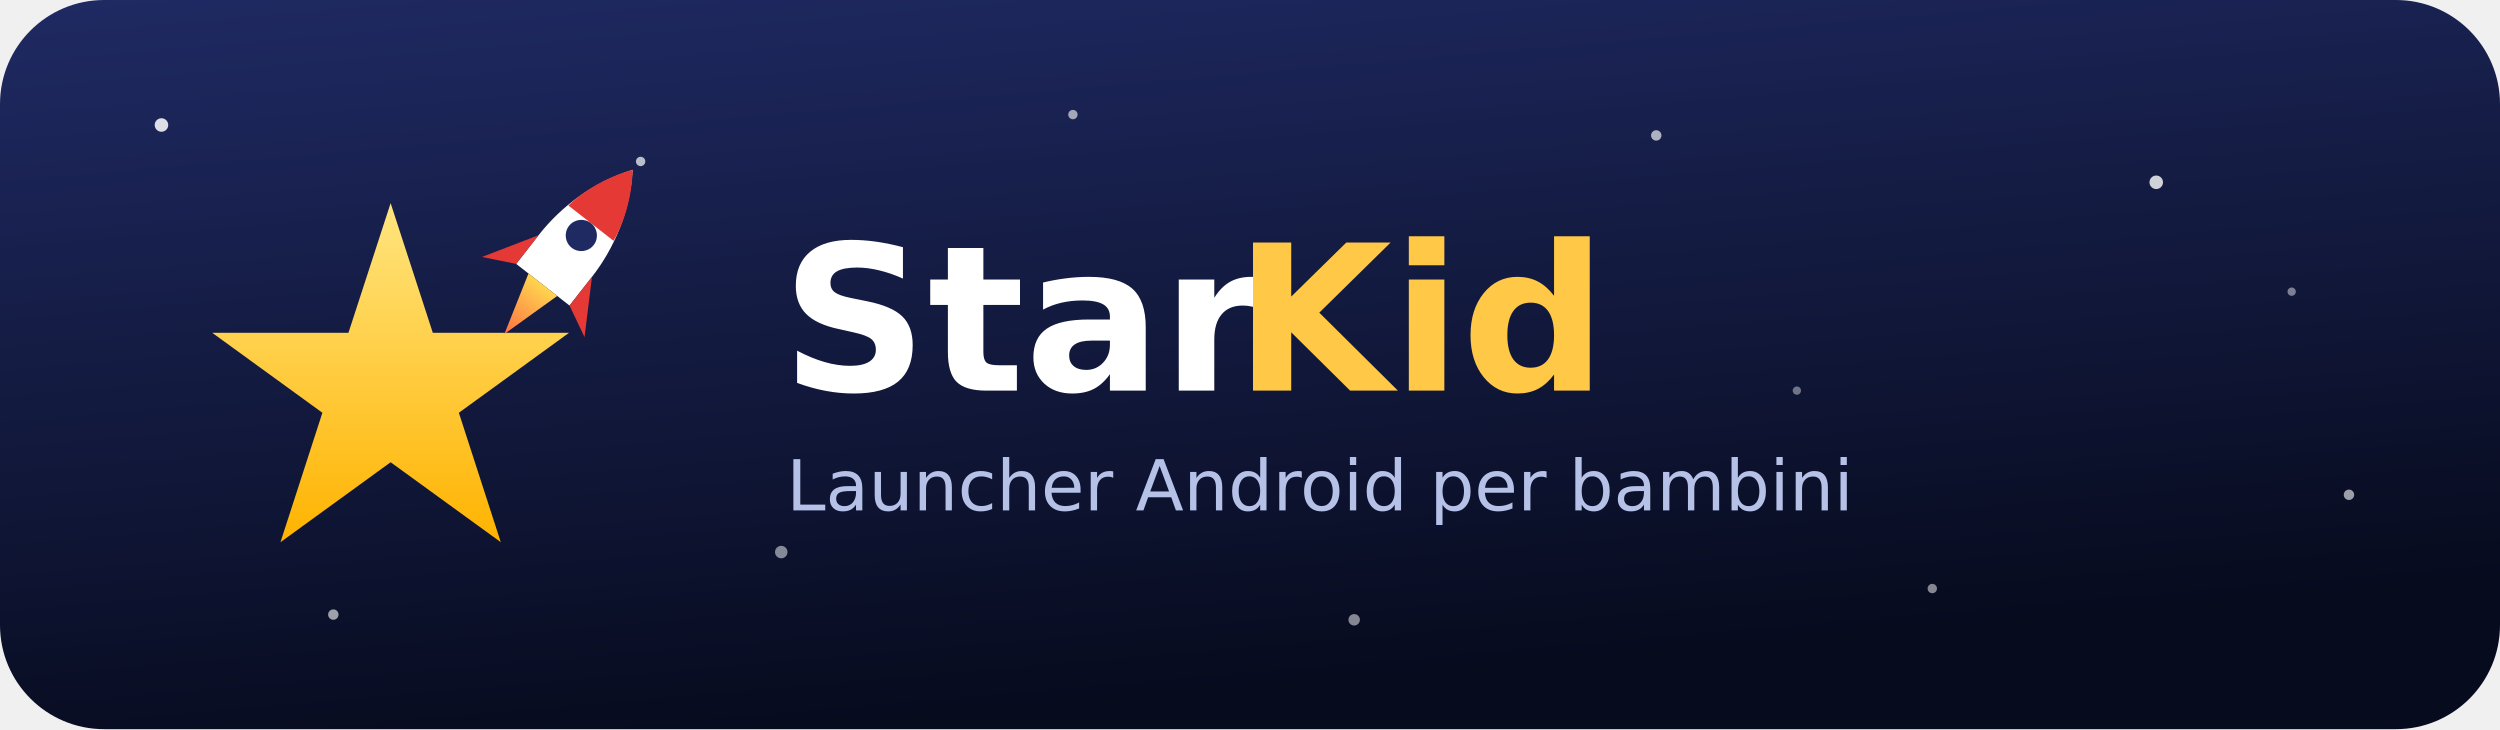
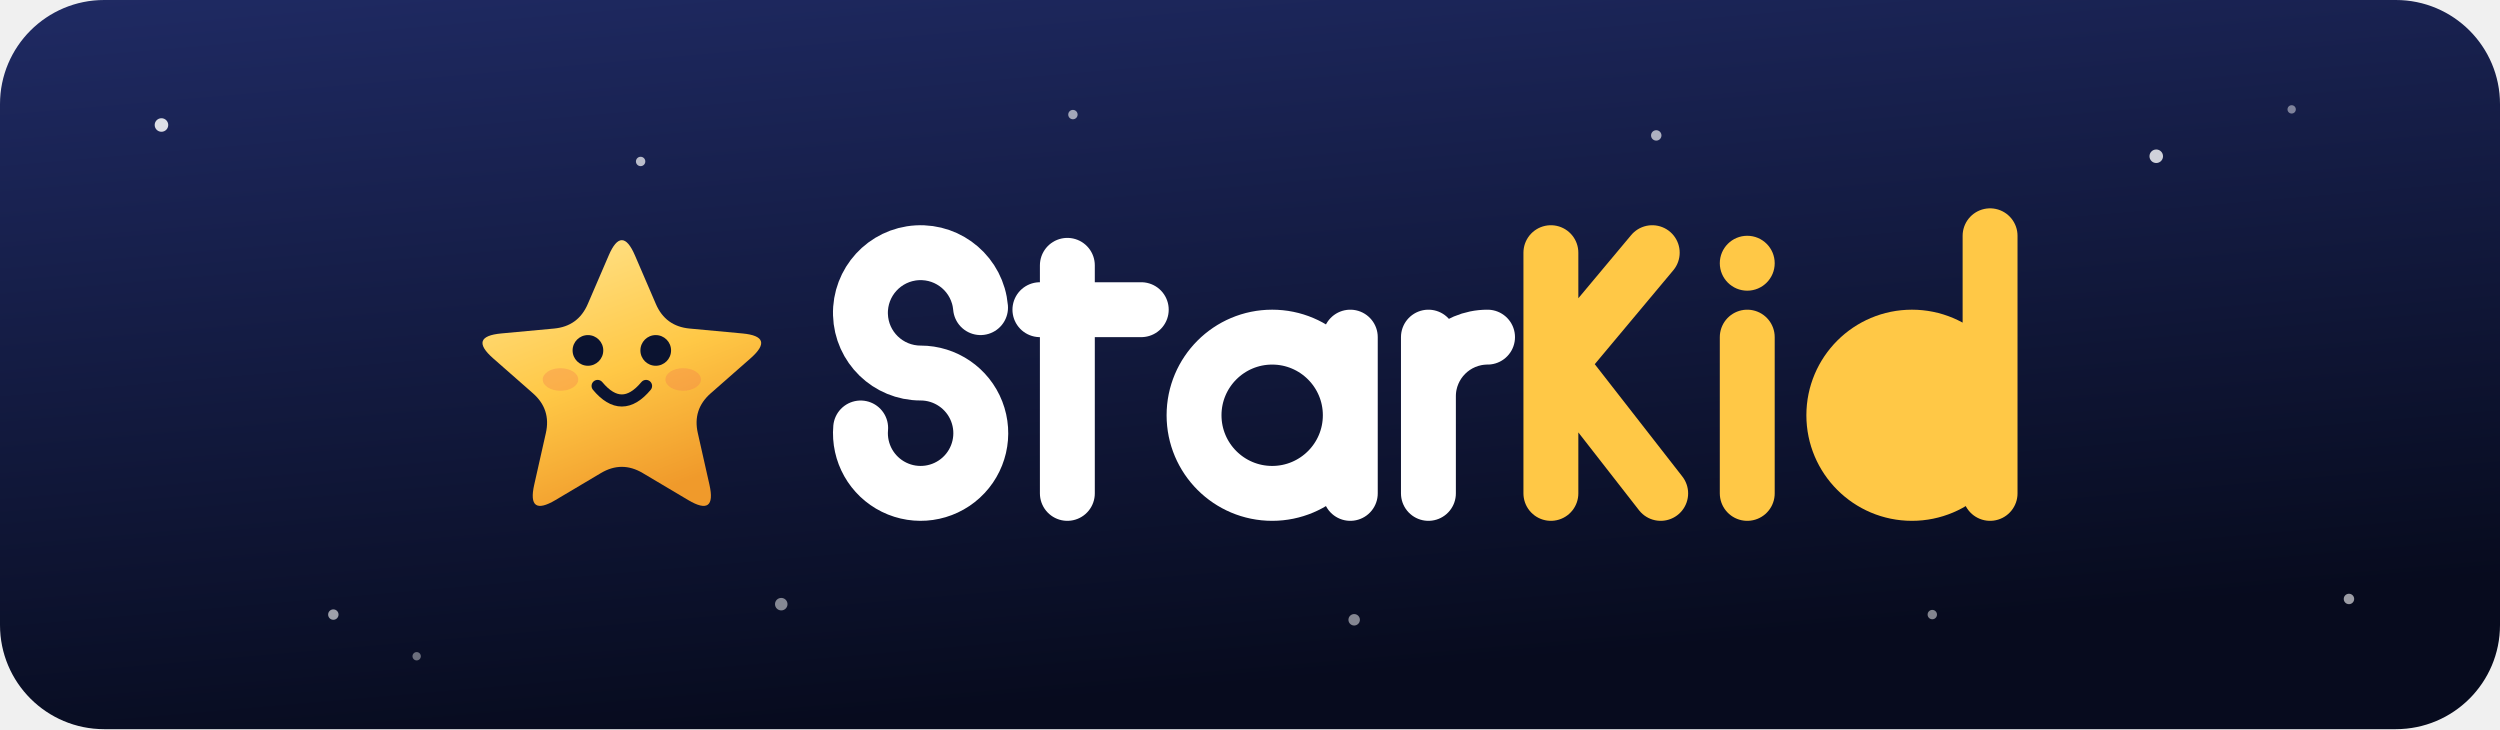
<svg xmlns="http://www.w3.org/2000/svg" width="960" height="280" viewBox="0 0 960 280" role="img" aria-label="StarKid">
  <defs>
-     <linearGradient id="sky" x1="0" y1="0" x2="0.3" y2="1">
+     <linearGradient id="oro" x1="0.1" y1="0" x2="0.5" y2="1">
+       <stop offset="0" stop-color="#FFE48F" />
+       <stop offset="0.55" stop-color="#FFC846" />
+       <stop offset="1" stop-color="#F09A2B" />
+     </linearGradient>
+     <linearGradient id="cielo" x1="0" y1="0" x2="0.3" y2="1">
      <stop offset="0" stop-color="#1F2A63" />
      <stop offset="1" stop-color="#070B1E" />
    </linearGradient>
-     <linearGradient id="gold" x1="0" y1="0" x2="0" y2="1">
-       <stop offset="0" stop-color="#FFE57F" />
-       <stop offset="1" stop-color="#FFB300" />
-     </linearGradient>
-     <linearGradient id="flame" x1="0" y1="0" x2="0" y2="1">
-       <stop offset="0" stop-color="#FFD54F" />
-       <stop offset="1" stop-color="#FF7043" />
-     </linearGradient>
  </defs>
-   <rect width="960" height="280" rx="40" fill="url(#sky)" />
-   <g fill="#FFFFFF">
-     <circle cx="62" cy="48" r="2.6" opacity="0.85" />
-     <circle cx="128" cy="236" r="2" opacity="0.6" />
-     <circle cx="246" cy="62" r="1.8" opacity="0.7" />
-     <circle cx="300" cy="212" r="2.4" opacity="0.5" />
-     <circle cx="412" cy="44" r="1.8" opacity="0.6" />
-     <circle cx="520" cy="238" r="2.2" opacity="0.5" />
-     <circle cx="636" cy="52" r="2" opacity="0.65" />
-     <circle cx="742" cy="226" r="1.8" opacity="0.5" />
-     <circle cx="828" cy="70" r="2.6" opacity="0.8" />
-     <circle cx="902" cy="190" r="2" opacity="0.6" />
-     <circle cx="880" cy="112" r="1.6" opacity="0.45" />
-     <circle cx="690" cy="150" r="1.6" opacity="0.4" />
+   <rect width="960" height="280" rx="40" fill="url(#cielo)" />
+   <circle cx="62" cy="48" r="2.6" fill="#FFFFFF" opacity="0.85" />
+   <circle cx="128" cy="236" r="2" fill="#FFFFFF" opacity="0.60" />
+   <circle cx="246" cy="62" r="1.8" fill="#FFFFFF" opacity="0.70" />
+   <circle cx="300" cy="232" r="2.4" fill="#FFFFFF" opacity="0.50" />
+   <circle cx="412" cy="44" r="1.8" fill="#FFFFFF" opacity="0.60" />
+   <circle cx="520" cy="238" r="2.2" fill="#FFFFFF" opacity="0.50" />
+   <circle cx="636" cy="52" r="2" fill="#FFFFFF" opacity="0.65" />
+   <circle cx="742" cy="236" r="1.8" fill="#FFFFFF" opacity="0.50" />
+   <circle cx="828" cy="60" r="2.6" fill="#FFFFFF" opacity="0.80" />
+   <circle cx="902" cy="230" r="2" fill="#FFFFFF" opacity="0.60" />
+   <circle cx="880" cy="42" r="1.6" fill="#FFFFFF" opacity="0.45" />
+   <circle cx="160" cy="252" r="1.6" fill="#FFFFFF" opacity="0.40" />
+   <g transform="translate(185.270 200.000) scale(0.810811)">
+     <g transform="translate(66.000 -70.000) scale(0.764561)">
+       <path d="M-8.111 -72.887Q0 -91.723 8.111 -72.887L21.09 -42.751Q27.038 -28.938 42.013 -27.549L74.685 -24.519Q95.106 -22.625 79.699 -9.09L55.047 12.566Q43.749 22.492 47.055 37.163L54.27 69.173Q58.779 89.179 41.145 78.708L12.931 61.955Q0 54.277 -12.931 61.955L-41.145 78.708Q-58.779 89.179 -54.27 69.173L-47.055 37.163Q-43.749 22.492 -55.047 12.566L-79.699 -9.09Q-95.106 -22.625 -74.685 -24.519L-42.013 -27.549Q-27.038 -28.938 -21.09 -42.751Z" fill="url(#oro)" />
+       <g fill="#0B1330">
+         <circle cx="-21" cy="-14" r="9.5" />
+         <circle cx="21" cy="-14" r="9.5" />
+       </g>
+       <path d="M-15 8Q0 26 15 8" fill="none" stroke="#0B1330" stroke-width="7.5" stroke-linecap="round" />
+       <g fill="#F2714E" opacity="0.3">
+         <ellipse cx="-38" cy="4" rx="11" ry="7" />
+         <ellipse cx="38" cy="4" rx="11" ry="7" />
+       </g>
+     </g>
+     <g transform="translate(166.000 0)" fill="none" stroke-width="26" stroke-linecap="round" stroke-linejoin="round">
+       <g stroke="#FFFFFF">
+         <path d="M69.89 -100.98A28.5 28.5 0 1 0 41.5 -70A28.5 28.5 0 1 1 13.11 -43.98" />
+         <path d="M111 -121L111 -13M98 -100L146 -100" />
+         <path d="M171 -50A37 37 0 1 1 245 -50A37 37 0 1 1 171 -50M245 -87L245 -13" />
+         <path d="M282 -87L282 -13M282 -59A28 28 0 0 1 310 -87" />
+       </g>
+       <g stroke="#FFC846" fill="#FFC846">
+         <path d="M340 -127L340 -13M388 -127L342 -72M346 -72L392 -13" />
+         <path d="M433 -87L433 -13" />
+         <path d="M474 -50A37 37 0 1 1 548 -50A37 37 0 1 1 474 -50M548 -135L548 -13" />
+         <circle cx="433" cy="-122" r="13" fill="#FFC846" stroke="none" />
+       </g>
+     </g>
  </g>
-   <path fill="url(#gold)" d="M150 78 L166.2 127.8 L218.5 127.8 L176.2 158.5 L192.3 208.2            L150 177.5 L107.7 208.2 L123.8 158.5 L81.5 127.8 L133.8 127.8 Z" />
-   <g transform="translate(222 92) rotate(38)">
-     <path fill="#FFFFFF" d="M0 -34 C9 -21 13 -6 13 8 L13 22 L-13 22 L-13 8 C-13 -6 -9 -21 0 -34 Z" />
-     <path fill="#E53935" d="M0 -34 C6 -26 10 -16 11 -8 L-11 -8 C-10 -16 -6 -26 0 -34 Z" />
-     <path fill="#E53935" d="M13 8 L25 28 L13 22 Z" />
-     <path fill="#E53935" d="M-13 8 L-25 28 L-13 22 Z" />
-     <circle cx="0" cy="-2" r="6" fill="#1F2A63" />
-     <path fill="url(#flame)" d="M-7 22 L0 46 L7 22 Z" />
-   </g>
-   <text x="300" y="150" font-family="Verdana,DejaVu Sans,sans-serif" font-size="78" font-weight="bold" fill="#FFFFFF">Star</text>
-   <text x="474" y="150" font-family="Verdana,DejaVu Sans,sans-serif" font-size="78" font-weight="bold" fill="#FFC846">Kid</text>
-   <text x="302" y="196" font-family="Verdana,DejaVu Sans,sans-serif" font-size="27" fill="#B6C1E8">Launcher Android per bambini</text>
</svg>
